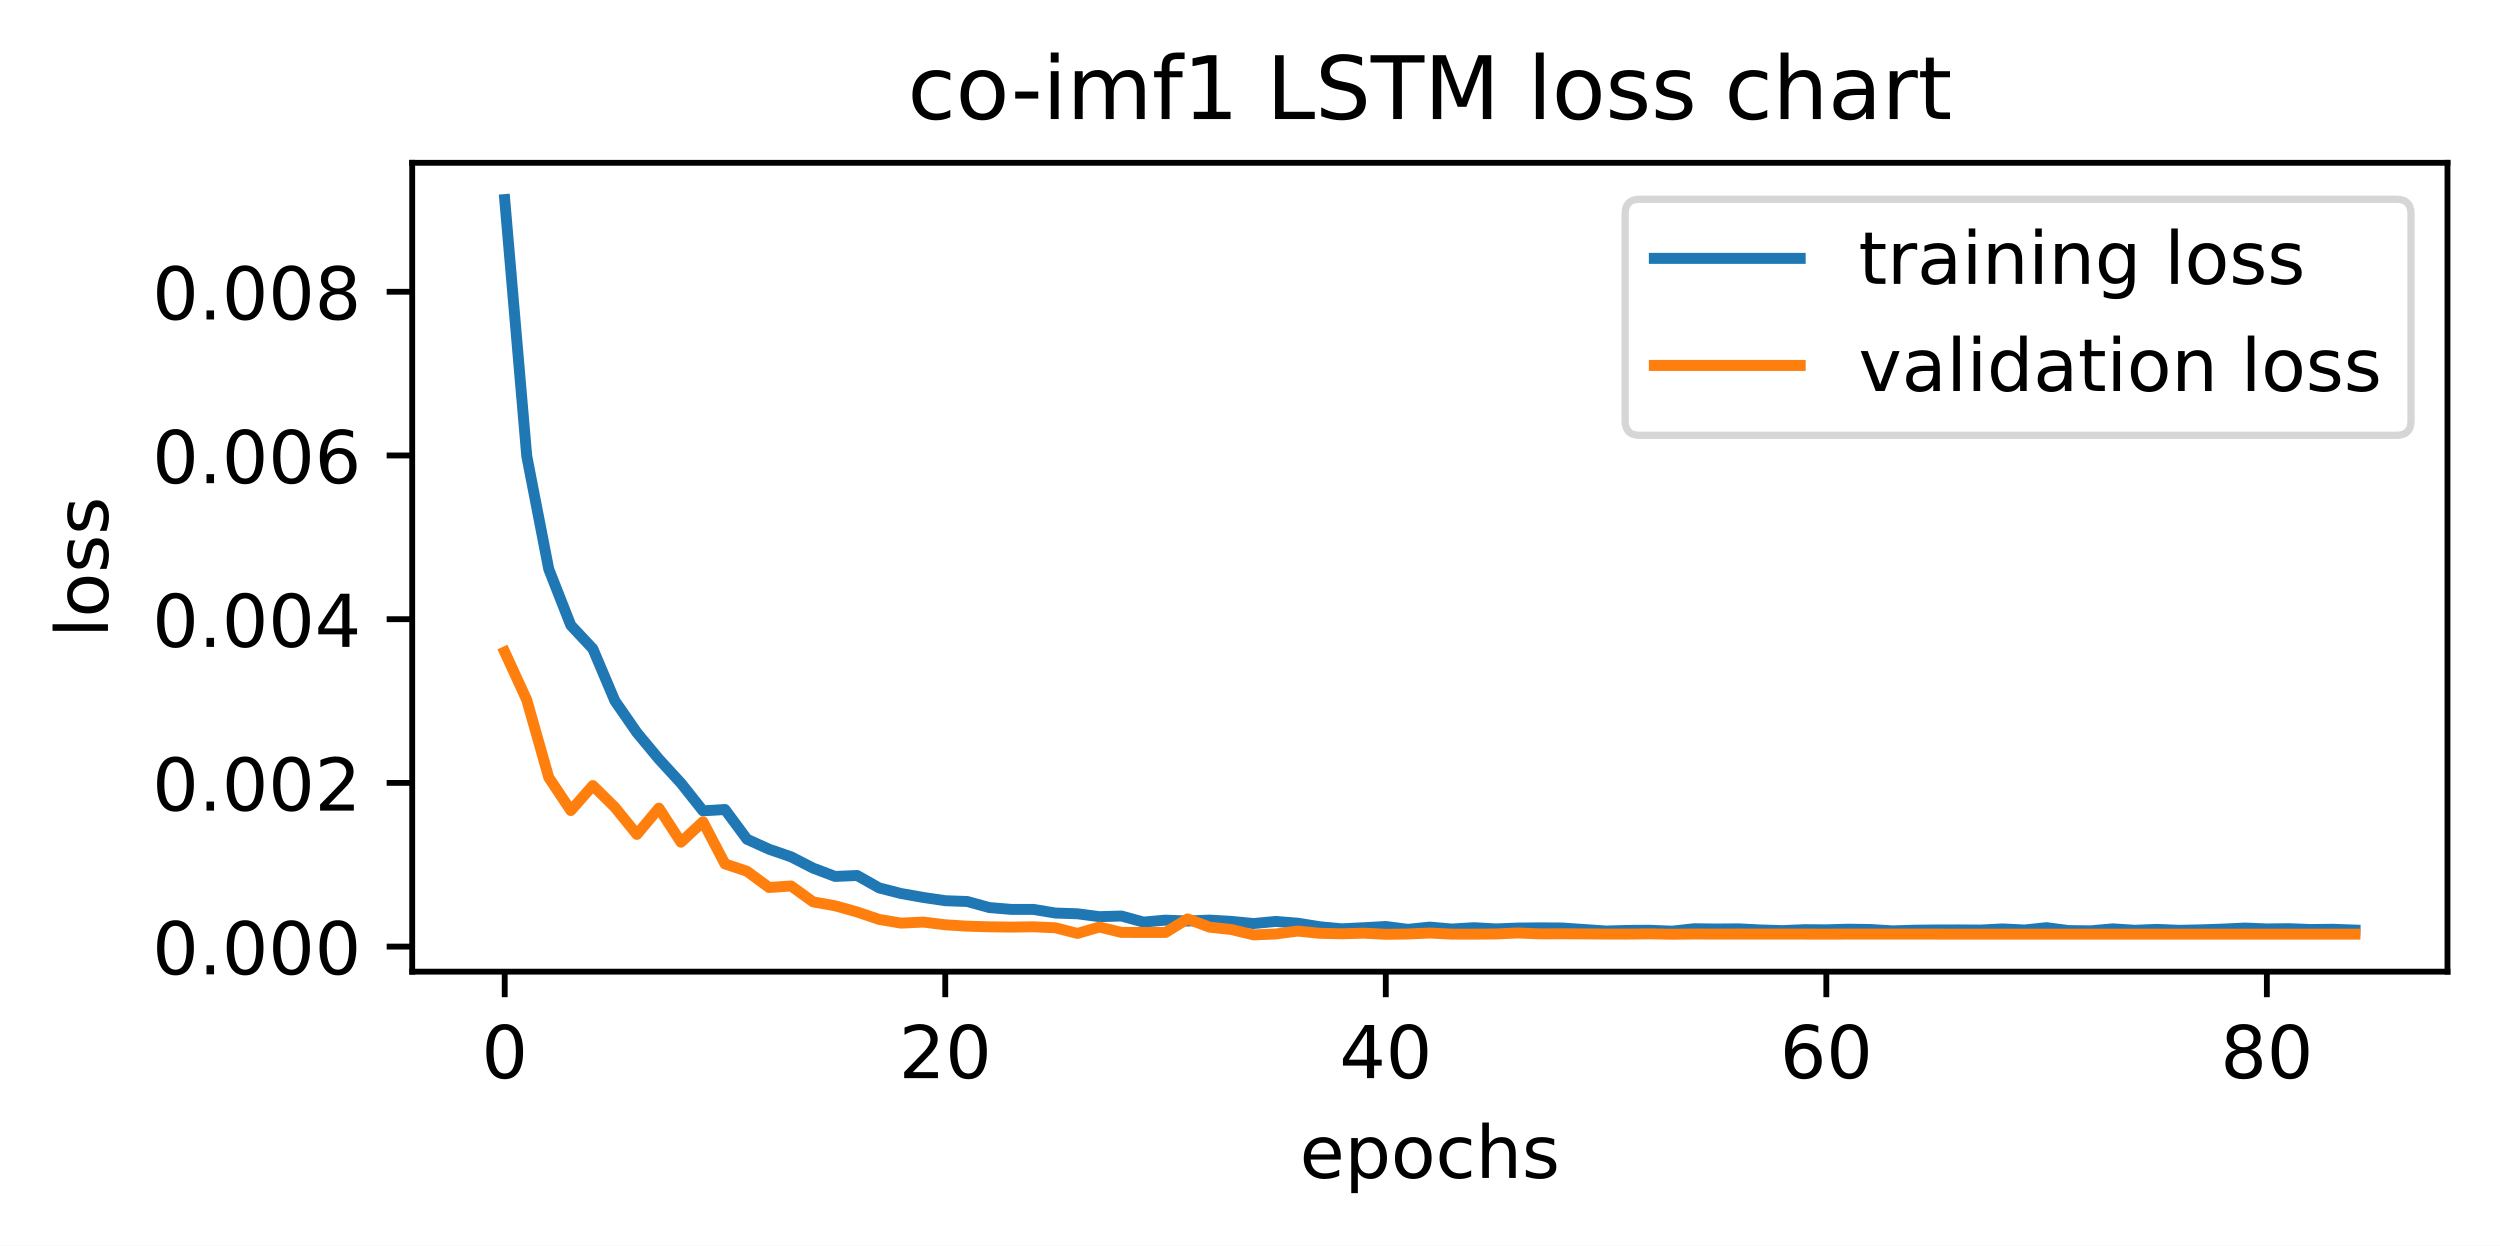
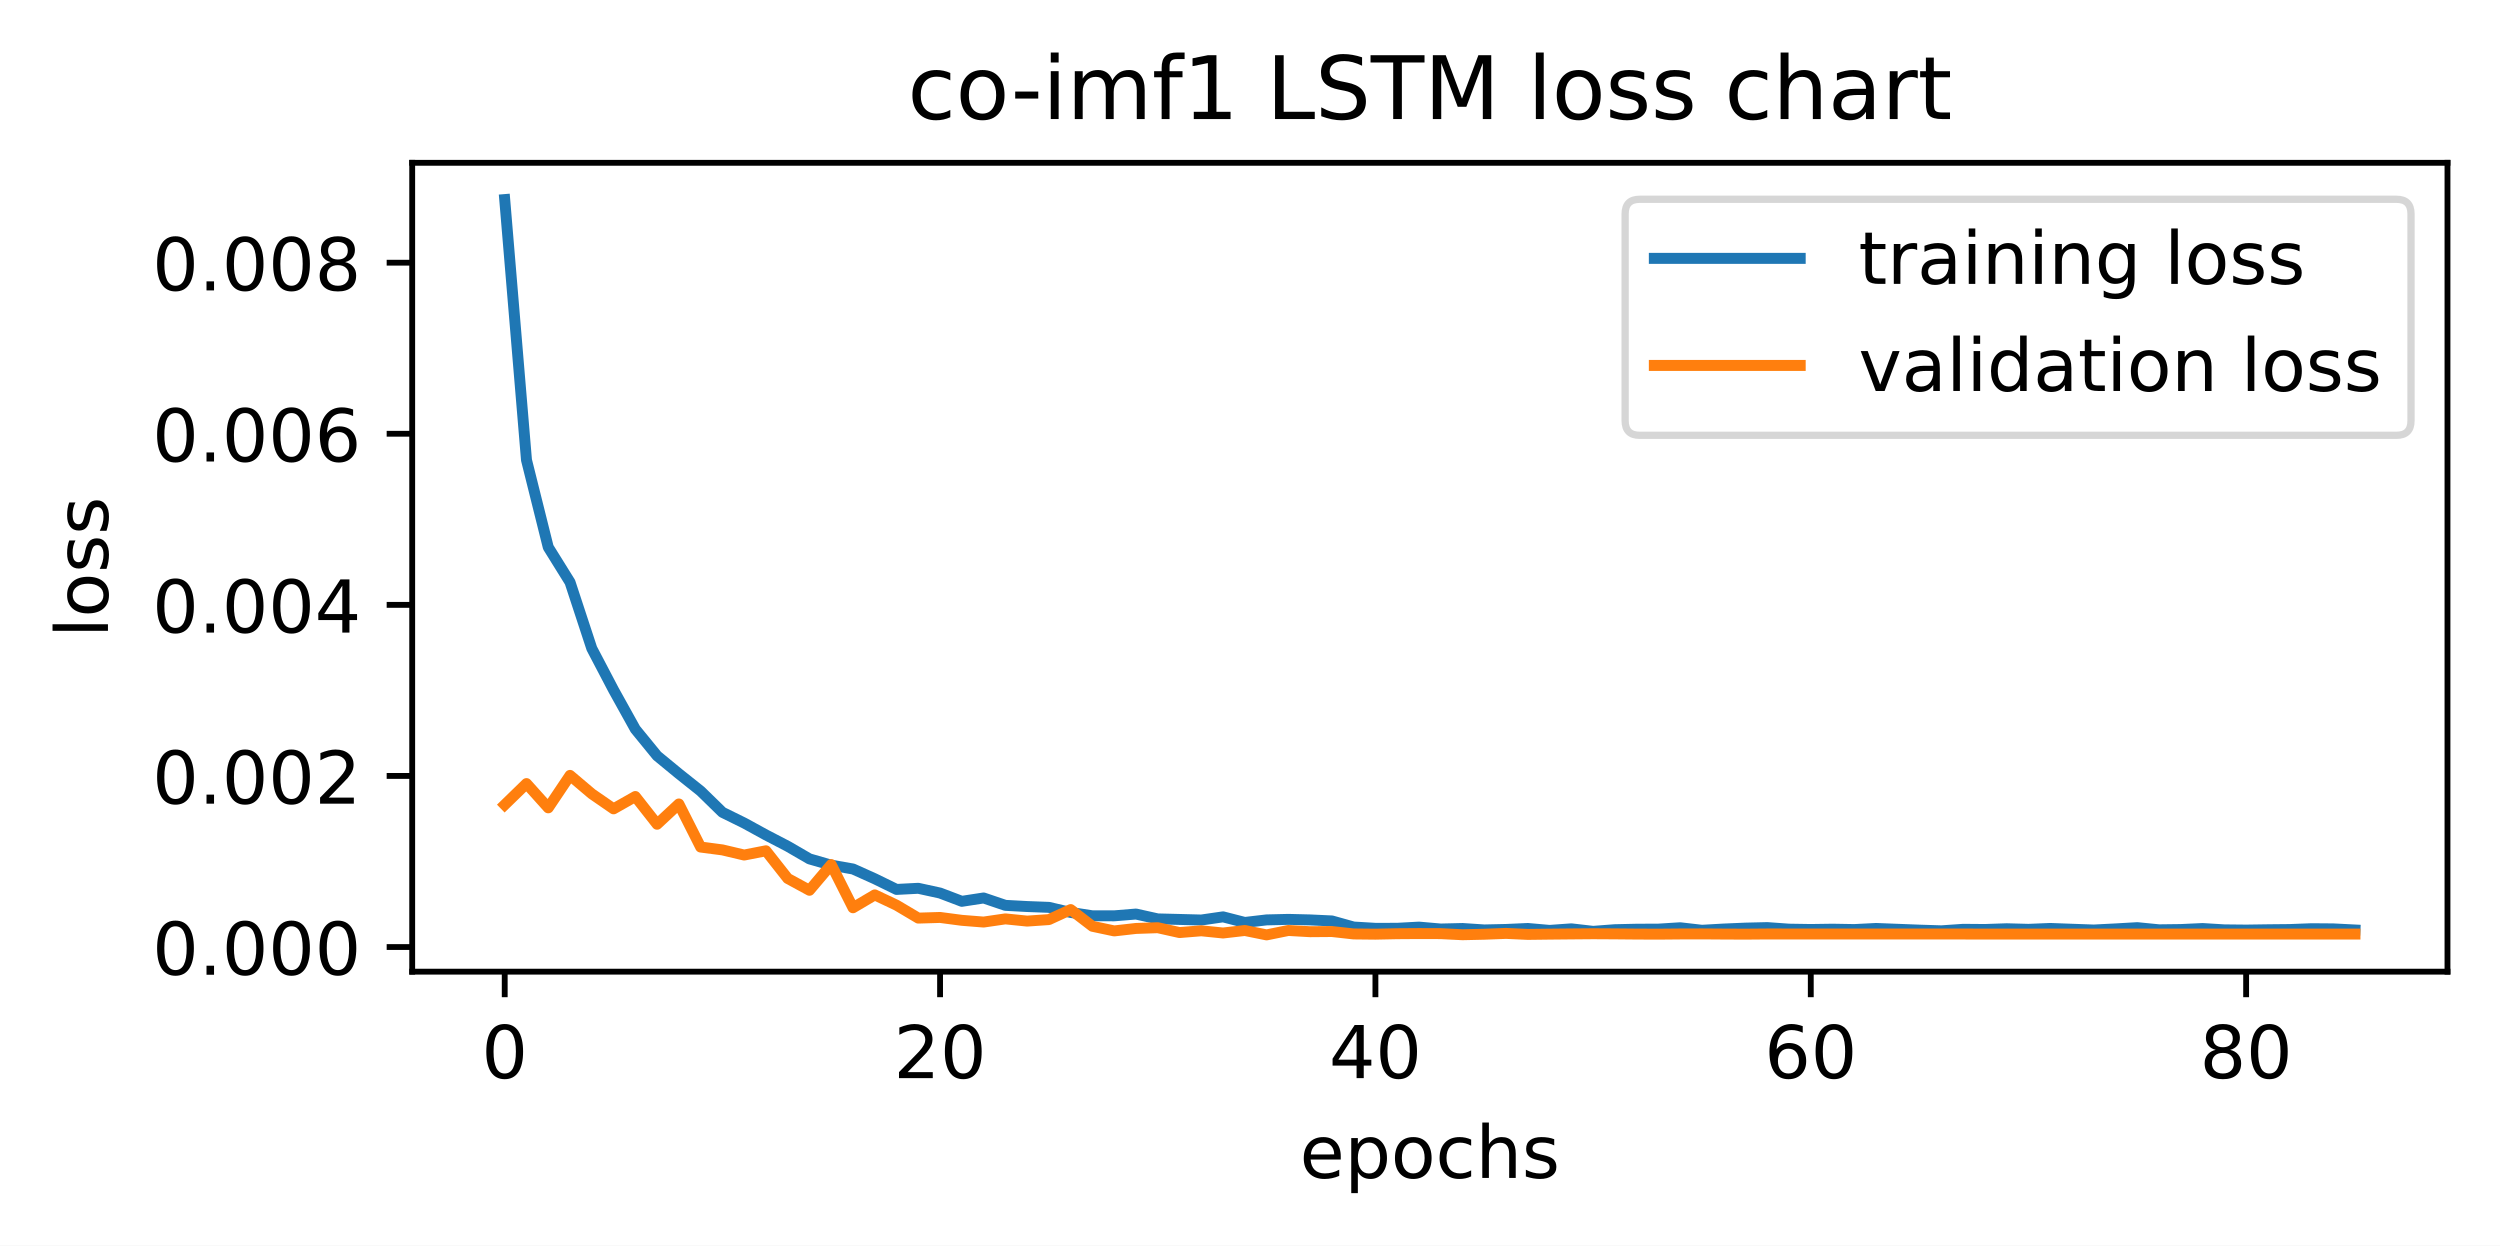
<svg xmlns="http://www.w3.org/2000/svg" xmlns:xlink="http://www.w3.org/1999/xlink" width="342.706pt" height="170.754pt" viewBox="0 0 342.706 170.754" version="1.1">
  <defs>
    <style type="text/css">*{stroke-linejoin: round; stroke-linecap: butt}</style>
  </defs>
  <g id="figure_1">
    <g id="patch_1">
      <path d="M -0 170.754  L 342.706 170.754  L 342.706 0  L -0 0  z " style="fill: #ffffff" />
    </g>
    <g id="axes_1">
      <g id="patch_2">
        <path d="M 56.506 133.198  L 335.506 133.198  L 335.506 22.318  L 56.506 22.318  z " style="fill: #ffffff" />
      </g>
      <g id="matplotlib.axis_1">
        <g id="xtick_1">
          <g id="line2d_1">
            <defs>
-               <path id="m27f9fc02e2" d="M 0 0  L 0 3.5  " style="stroke: #000000; stroke-width: 0.8" />
-             </defs>
-             <g>
-               <use xlink:href="#m27f9fc02e2" x="69.188" y="133.198" style="stroke: #000000; stroke-width: 0.8" />
+               <path id="m45d7b19f9b" d="M 0 0  L 0 3.5  " style="stroke: #000000; stroke-width: 0.8" />
+             </defs>
+             <g>
+               <use xlink:href="#m45d7b19f9b" x="69.188" y="133.198" style="stroke: #000000; stroke-width: 0.8" />
            </g>
          </g>
          <g id="text_1">
            <g transform="translate(66.00682 147.7966) scale(0.1 -0.1)">
              <defs>
                <path id="DejaVuSans-30" d="M 2034 4250  Q 1547 4250 1301 3770  Q 1056 3291 1056 2328  Q 1056 1369 1301 889  Q 1547 409 2034 409  Q 2525 409 2770 889  Q 3016 1369 3016 2328  Q 3016 3291 2770 3770  Q 2525 4250 2034 4250  z M 2034 4750  Q 2819 4750 3233 4129  Q 3647 3509 3647 2328  Q 3647 1150 3233 529  Q 2819 -91 2034 -91  Q 1250 -91 836 529  Q 422 1150 422 2328  Q 422 3509 836 4129  Q 1250 4750 2034 4750  z " transform="scale(0.015625)" />
              </defs>
              <use xlink:href="#DejaVuSans-30" />
            </g>
          </g>
        </g>
        <g id="xtick_2">
          <g id="line2d_2">
            <g>
-               <use xlink:href="#m27f9fc02e2" x="129.578" y="133.198" style="stroke: #000000; stroke-width: 0.8" />
+               <use xlink:href="#m45d7b19f9b" x="128.867" y="133.198" style="stroke: #000000; stroke-width: 0.8" />
            </g>
          </g>
          <g id="text_2">
-             <g transform="translate(123.2152 147.7966) scale(0.1 -0.1)">
+             <g transform="translate(122.5047 147.7966) scale(0.1 -0.1)">
              <defs>
                <path id="DejaVuSans-32" d="M 1228 531  L 3431 531  L 3431 0  L 469 0  L 469 531  Q 828 903 1448 1529  Q 2069 2156 2228 2338  Q 2531 2678 2651 2914  Q 2772 3150 2772 3378  Q 2772 3750 2511 3984  Q 2250 4219 1831 4219  Q 1534 4219 1204 4116  Q 875 4013 500 3803  L 500 4441  Q 881 4594 1212 4672  Q 1544 4750 1819 4750  Q 2544 4750 2975 4387  Q 3406 4025 3406 3419  Q 3406 3131 3298 2873  Q 3191 2616 2906 2266  Q 2828 2175 2409 1742  Q 1991 1309 1228 531  z " transform="scale(0.015625)" />
              </defs>
              <use xlink:href="#DejaVuSans-32" />
              <use xlink:href="#DejaVuSans-30" x="63.623" />
            </g>
          </g>
        </g>
        <g id="xtick_3">
          <g id="line2d_3">
            <g>
-               <use xlink:href="#m27f9fc02e2" x="189.967" y="133.198" style="stroke: #000000; stroke-width: 0.8" />
+               <use xlink:href="#m45d7b19f9b" x="188.546" y="133.198" style="stroke: #000000; stroke-width: 0.8" />
            </g>
          </g>
          <g id="text_3">
-             <g transform="translate(183.6048 147.7966) scale(0.1 -0.1)">
+             <g transform="translate(182.1839 147.7966) scale(0.1 -0.1)">
              <defs>
                <path id="DejaVuSans-34" d="M 2419 4116  L 825 1625  L 2419 1625  L 2419 4116  z M 2253 4666  L 3047 4666  L 3047 1625  L 3713 1625  L 3713 1100  L 3047 1100  L 3047 0  L 2419 0  L 2419 1100  L 313 1100  L 313 1709  L 2253 4666  z " transform="scale(0.015625)" />
              </defs>
              <use xlink:href="#DejaVuSans-34" />
              <use xlink:href="#DejaVuSans-30" x="63.623" />
            </g>
          </g>
        </g>
        <g id="xtick_4">
          <g id="line2d_4">
            <g>
-               <use xlink:href="#m27f9fc02e2" x="250.357" y="133.198" style="stroke: #000000; stroke-width: 0.8" />
+               <use xlink:href="#m45d7b19f9b" x="248.226" y="133.198" style="stroke: #000000; stroke-width: 0.8" />
            </g>
          </g>
          <g id="text_4">
-             <g transform="translate(243.9944 147.7966) scale(0.1 -0.1)">
+             <g transform="translate(241.863 147.7966) scale(0.1 -0.1)">
              <defs>
                <path id="DejaVuSans-36" d="M 2113 2584  Q 1688 2584 1439 2293  Q 1191 2003 1191 1497  Q 1191 994 1439 701  Q 1688 409 2113 409  Q 2538 409 2786 701  Q 3034 994 3034 1497  Q 3034 2003 2786 2293  Q 2538 2584 2113 2584  z M 3366 4563  L 3366 3988  Q 3128 4100 2886 4159  Q 2644 4219 2406 4219  Q 1781 4219 1451 3797  Q 1122 3375 1075 2522  Q 1259 2794 1537 2939  Q 1816 3084 2150 3084  Q 2853 3084 3261 2657  Q 3669 2231 3669 1497  Q 3669 778 3244 343  Q 2819 -91 2113 -91  Q 1303 -91 875 529  Q 447 1150 447 2328  Q 447 3434 972 4092  Q 1497 4750 2381 4750  Q 2619 4750 2861 4703  Q 3103 4656 3366 4563  z " transform="scale(0.015625)" />
              </defs>
              <use xlink:href="#DejaVuSans-36" />
              <use xlink:href="#DejaVuSans-30" x="63.623" />
            </g>
          </g>
        </g>
        <g id="xtick_5">
          <g id="line2d_5">
            <g>
-               <use xlink:href="#m27f9fc02e2" x="310.747" y="133.198" style="stroke: #000000; stroke-width: 0.8" />
+               <use xlink:href="#m45d7b19f9b" x="307.905" y="133.198" style="stroke: #000000; stroke-width: 0.8" />
            </g>
          </g>
          <g id="text_5">
-             <g transform="translate(304.384 147.7966) scale(0.1 -0.1)">
+             <g transform="translate(301.5421 147.7966) scale(0.1 -0.1)">
              <defs>
                <path id="DejaVuSans-38" d="M 2034 2216  Q 1584 2216 1326 1975  Q 1069 1734 1069 1313  Q 1069 891 1326 650  Q 1584 409 2034 409  Q 2484 409 2743 651  Q 3003 894 3003 1313  Q 3003 1734 2745 1975  Q 2488 2216 2034 2216  z M 1403 2484  Q 997 2584 770 2862  Q 544 3141 544 3541  Q 544 4100 942 4425  Q 1341 4750 2034 4750  Q 2731 4750 3128 4425  Q 3525 4100 3525 3541  Q 3525 3141 3298 2862  Q 3072 2584 2669 2484  Q 3125 2378 3379 2068  Q 3634 1759 3634 1313  Q 3634 634 3220 271  Q 2806 -91 2034 -91  Q 1263 -91 848 271  Q 434 634 434 1313  Q 434 1759 690 2068  Q 947 2378 1403 2484  z M 1172 3481  Q 1172 3119 1398 2916  Q 1625 2713 2034 2713  Q 2441 2713 2670 2916  Q 2900 3119 2900 3481  Q 2900 3844 2670 4047  Q 2441 4250 2034 4250  Q 1625 4250 1398 4047  Q 1172 3844 1172 3481  z " transform="scale(0.015625)" />
              </defs>
              <use xlink:href="#DejaVuSans-38" />
              <use xlink:href="#DejaVuSans-30" x="63.623" />
            </g>
          </g>
        </g>
        <g id="text_6">
          <g transform="translate(178.1734 161.4747) scale(0.1 -0.1)">
            <defs>
              <path id="DejaVuSans-65" d="M 3597 1894  L 3597 1613  L 953 1613  Q 991 1019 1311 708  Q 1631 397 2203 397  Q 2534 397 2845 478  Q 3156 559 3463 722  L 3463 178  Q 3153 47 2828 -22  Q 2503 -91 2169 -91  Q 1331 -91 842 396  Q 353 884 353 1716  Q 353 2575 817 3079  Q 1281 3584 2069 3584  Q 2775 3584 3186 3129  Q 3597 2675 3597 1894  z M 3022 2063  Q 3016 2534 2758 2815  Q 2500 3097 2075 3097  Q 1594 3097 1305 2825  Q 1016 2553 972 2059  L 3022 2063  z " transform="scale(0.015625)" />
              <path id="DejaVuSans-70" d="M 1159 525  L 1159 -1331  L 581 -1331  L 581 3500  L 1159 3500  L 1159 2969  Q 1341 3281 1617 3432  Q 1894 3584 2278 3584  Q 2916 3584 3314 3078  Q 3713 2572 3713 1747  Q 3713 922 3314 415  Q 2916 -91 2278 -91  Q 1894 -91 1617 61  Q 1341 213 1159 525  z M 3116 1747  Q 3116 2381 2855 2742  Q 2594 3103 2138 3103  Q 1681 3103 1420 2742  Q 1159 2381 1159 1747  Q 1159 1113 1420 752  Q 1681 391 2138 391  Q 2594 391 2855 752  Q 3116 1113 3116 1747  z " transform="scale(0.015625)" />
              <path id="DejaVuSans-6f" d="M 1959 3097  Q 1497 3097 1228 2736  Q 959 2375 959 1747  Q 959 1119 1226 758  Q 1494 397 1959 397  Q 2419 397 2687 759  Q 2956 1122 2956 1747  Q 2956 2369 2687 2733  Q 2419 3097 1959 3097  z M 1959 3584  Q 2709 3584 3137 3096  Q 3566 2609 3566 1747  Q 3566 888 3137 398  Q 2709 -91 1959 -91  Q 1206 -91 779 398  Q 353 888 353 1747  Q 353 2609 779 3096  Q 1206 3584 1959 3584  z " transform="scale(0.015625)" />
              <path id="DejaVuSans-63" d="M 3122 3366  L 3122 2828  Q 2878 2963 2633 3030  Q 2388 3097 2138 3097  Q 1578 3097 1268 2742  Q 959 2388 959 1747  Q 959 1106 1268 751  Q 1578 397 2138 397  Q 2388 397 2633 464  Q 2878 531 3122 666  L 3122 134  Q 2881 22 2623 -34  Q 2366 -91 2075 -91  Q 1284 -91 818 406  Q 353 903 353 1747  Q 353 2603 823 3093  Q 1294 3584 2113 3584  Q 2378 3584 2631 3529  Q 2884 3475 3122 3366  z " transform="scale(0.015625)" />
              <path id="DejaVuSans-68" d="M 3513 2113  L 3513 0  L 2938 0  L 2938 2094  Q 2938 2591 2744 2837  Q 2550 3084 2163 3084  Q 1697 3084 1428 2787  Q 1159 2491 1159 1978  L 1159 0  L 581 0  L 581 4863  L 1159 4863  L 1159 2956  Q 1366 3272 1645 3428  Q 1925 3584 2291 3584  Q 2894 3584 3203 3211  Q 3513 2838 3513 2113  z " transform="scale(0.015625)" />
              <path id="DejaVuSans-73" d="M 2834 3397  L 2834 2853  Q 2591 2978 2328 3040  Q 2066 3103 1784 3103  Q 1356 3103 1142 2972  Q 928 2841 928 2578  Q 928 2378 1081 2264  Q 1234 2150 1697 2047  L 1894 2003  Q 2506 1872 2764 1633  Q 3022 1394 3022 966  Q 3022 478 2636 193  Q 2250 -91 1575 -91  Q 1294 -91 989 -36  Q 684 19 347 128  L 347 722  Q 666 556 975 473  Q 1284 391 1588 391  Q 1994 391 2212 530  Q 2431 669 2431 922  Q 2431 1156 2273 1281  Q 2116 1406 1581 1522  L 1381 1569  Q 847 1681 609 1914  Q 372 2147 372 2553  Q 372 3047 722 3315  Q 1072 3584 1716 3584  Q 2034 3584 2315 3537  Q 2597 3491 2834 3397  z " transform="scale(0.015625)" />
            </defs>
            <use xlink:href="#DejaVuSans-65" />
            <use xlink:href="#DejaVuSans-70" x="61.523" />
            <use xlink:href="#DejaVuSans-6f" x="125" />
            <use xlink:href="#DejaVuSans-63" x="186.182" />
            <use xlink:href="#DejaVuSans-68" x="241.162" />
            <use xlink:href="#DejaVuSans-73" x="304.541" />
          </g>
        </g>
      </g>
      <g id="matplotlib.axis_2">
        <g id="ytick_1">
          <g id="line2d_6">
            <defs>
-               <path id="m0f286cb054" d="M 0 0  L -3.5 0  " style="stroke: #000000; stroke-width: 0.8" />
-             </defs>
-             <g>
-               <use xlink:href="#m0f286cb054" x="56.506" y="129.763" style="stroke: #000000; stroke-width: 0.8" />
+               <path id="ma3c0db9ebb" d="M 0 0  L -3.5 0  " style="stroke: #000000; stroke-width: 0.8" />
+             </defs>
+             <g>
+               <use xlink:href="#ma3c0db9ebb" x="56.506" y="129.822" style="stroke: #000000; stroke-width: 0.8" />
            </g>
          </g>
          <g id="text_7">
-             <g transform="translate(20.87813 133.5625) scale(0.1 -0.1)">
+             <g transform="translate(20.87813 133.6209) scale(0.1 -0.1)">
              <defs>
                <path id="DejaVuSans-2e" d="M 684 794  L 1344 794  L 1344 0  L 684 0  L 684 794  z " transform="scale(0.015625)" />
              </defs>
              <use xlink:href="#DejaVuSans-30" />
              <use xlink:href="#DejaVuSans-2e" x="63.623" />
              <use xlink:href="#DejaVuSans-30" x="95.41" />
              <use xlink:href="#DejaVuSans-30" x="159.033" />
              <use xlink:href="#DejaVuSans-30" x="222.656" />
            </g>
          </g>
        </g>
        <g id="ytick_2">
          <g id="line2d_7">
            <g>
-               <use xlink:href="#m0f286cb054" x="56.506" y="107.321" style="stroke: #000000; stroke-width: 0.8" />
+               <use xlink:href="#ma3c0db9ebb" x="56.506" y="106.369" style="stroke: #000000; stroke-width: 0.8" />
            </g>
          </g>
          <g id="text_8">
-             <g transform="translate(20.87813 111.1203) scale(0.1 -0.1)">
+             <g transform="translate(20.87813 110.1683) scale(0.1 -0.1)">
              <use xlink:href="#DejaVuSans-30" />
              <use xlink:href="#DejaVuSans-2e" x="63.623" />
              <use xlink:href="#DejaVuSans-30" x="95.41" />
              <use xlink:href="#DejaVuSans-30" x="159.033" />
              <use xlink:href="#DejaVuSans-32" x="222.656" />
            </g>
          </g>
        </g>
        <g id="ytick_3">
          <g id="line2d_8">
            <g>
-               <use xlink:href="#m0f286cb054" x="56.506" y="84.879" style="stroke: #000000; stroke-width: 0.8" />
+               <use xlink:href="#ma3c0db9ebb" x="56.506" y="82.916" style="stroke: #000000; stroke-width: 0.8" />
            </g>
          </g>
          <g id="text_9">
-             <g transform="translate(20.87813 88.67814) scale(0.1 -0.1)">
+             <g transform="translate(20.87813 86.71564) scale(0.1 -0.1)">
              <use xlink:href="#DejaVuSans-30" />
              <use xlink:href="#DejaVuSans-2e" x="63.623" />
              <use xlink:href="#DejaVuSans-30" x="95.41" />
              <use xlink:href="#DejaVuSans-30" x="159.033" />
              <use xlink:href="#DejaVuSans-34" x="222.656" />
            </g>
          </g>
        </g>
        <g id="ytick_4">
          <g id="line2d_9">
            <g>
-               <use xlink:href="#m0f286cb054" x="56.506" y="62.437" style="stroke: #000000; stroke-width: 0.8" />
+               <use xlink:href="#ma3c0db9ebb" x="56.506" y="59.464" style="stroke: #000000; stroke-width: 0.8" />
            </g>
          </g>
          <g id="text_10">
-             <g transform="translate(20.87813 66.23595) scale(0.1 -0.1)">
+             <g transform="translate(20.87813 63.26299) scale(0.1 -0.1)">
              <use xlink:href="#DejaVuSans-30" />
              <use xlink:href="#DejaVuSans-2e" x="63.623" />
              <use xlink:href="#DejaVuSans-30" x="95.41" />
              <use xlink:href="#DejaVuSans-30" x="159.033" />
              <use xlink:href="#DejaVuSans-36" x="222.656" />
            </g>
          </g>
        </g>
        <g id="ytick_5">
          <g id="line2d_10">
            <g>
-               <use xlink:href="#m0f286cb054" x="56.506" y="39.995" style="stroke: #000000; stroke-width: 0.8" />
+               <use xlink:href="#ma3c0db9ebb" x="56.506" y="36.011" style="stroke: #000000; stroke-width: 0.8" />
            </g>
          </g>
          <g id="text_11">
-             <g transform="translate(20.87813 43.79377) scale(0.1 -0.1)">
+             <g transform="translate(20.87813 39.81034) scale(0.1 -0.1)">
              <use xlink:href="#DejaVuSans-30" />
              <use xlink:href="#DejaVuSans-2e" x="63.623" />
              <use xlink:href="#DejaVuSans-30" x="95.41" />
              <use xlink:href="#DejaVuSans-30" x="159.033" />
              <use xlink:href="#DejaVuSans-38" x="222.656" />
            </g>
          </g>
        </g>
        <g id="text_12">
          <g transform="translate(14.79844 87.41594) rotate(-90) scale(0.1 -0.1)">
            <defs>
              <path id="DejaVuSans-6c" d="M 603 4863  L 1178 4863  L 1178 0  L 603 0  L 603 4863  z " transform="scale(0.015625)" />
            </defs>
            <use xlink:href="#DejaVuSans-6c" />
            <use xlink:href="#DejaVuSans-6f" x="27.783" />
            <use xlink:href="#DejaVuSans-73" x="88.965" />
            <use xlink:href="#DejaVuSans-73" x="141.064" />
          </g>
        </g>
      </g>
      <g id="line2d_11">
-         <path d="M 69.188 27.358  L 72.208 62.514  L 75.227 78.026  L 78.247 85.712  L 81.266 88.934  L 84.285 96.065  L 87.305 100.427  L 90.324 104.059  L 93.344 107.351  L 96.363 111.153  L 99.383 110.971  L 102.402 115.047  L 105.422 116.413  L 108.441 117.456  L 111.461 119.004  L 114.48 120.145  L 117.5 120.014  L 120.519 121.719  L 123.539 122.49  L 126.558 123.023  L 129.578 123.472  L 132.597 123.58  L 135.617 124.409  L 138.636 124.664  L 141.656 124.66  L 144.675 125.161  L 147.695 125.263  L 150.714 125.658  L 153.734 125.569  L 156.753 126.402  L 159.772 126.134  L 162.792 126.259  L 165.811 126.128  L 168.831 126.308  L 171.85 126.603  L 174.87 126.311  L 177.889 126.554  L 180.909 127.039  L 183.928 127.324  L 186.948 127.175  L 189.967 127.006  L 192.987 127.396  L 196.006 127.089  L 199.026 127.355  L 202.045 127.171  L 205.065 127.339  L 208.084 127.219  L 211.104 127.193  L 214.123 127.211  L 217.143 127.42  L 220.162 127.628  L 223.182 127.541  L 226.201 127.525  L 229.221 127.647  L 232.24 127.313  L 235.259 127.352  L 238.279 127.328  L 241.298 127.479  L 244.318 127.57  L 247.337 127.442  L 250.357 127.462  L 253.376 127.377  L 256.396 127.418  L 259.415 127.607  L 262.435 127.513  L 265.454 127.481  L 268.474 127.473  L 271.493 127.494  L 274.513 127.339  L 277.532 127.486  L 280.552 127.169  L 283.571 127.567  L 286.591 127.603  L 289.61 127.329  L 292.63 127.524  L 295.649 127.401  L 298.669 127.529  L 301.688 127.467  L 304.708 127.363  L 307.727 127.22  L 310.747 127.34  L 313.766 127.306  L 316.785 127.42  L 319.805 127.387  L 322.824 127.497  " clip-path="url(#p9b8fa77110)" style="fill: none; stroke: #1f77b4; stroke-width: 1.5; stroke-linecap: square" />
+         <path d="M 69.188 27.358  L 72.172 63.058  L 75.156 75.015  L 78.14 79.811  L 81.124 88.89  L 84.108 94.58  L 87.092 99.954  L 90.076 103.607  L 93.06 106.063  L 96.044 108.44  L 99.028 111.351  L 102.012 112.822  L 104.996 114.457  L 107.98 116.009  L 110.963 117.738  L 113.947 118.601  L 116.931 119.124  L 119.915 120.465  L 122.899 121.924  L 125.883 121.77  L 128.867 122.422  L 131.851 123.555  L 134.835 123.096  L 137.819 124.108  L 140.803 124.269  L 143.787 124.383  L 146.771 125.08  L 149.755 125.543  L 152.739 125.544  L 155.723 125.299  L 158.707 125.964  L 161.691 126.039  L 164.675 126.118  L 167.659 125.685  L 170.643 126.451  L 173.627 126.102  L 176.611 126.03  L 179.594 126.104  L 182.578 126.244  L 185.562 127.079  L 188.546 127.257  L 191.53 127.253  L 194.514 127.09  L 197.498 127.351  L 200.482 127.28  L 203.466 127.477  L 206.45 127.411  L 209.434 127.277  L 212.418 127.54  L 215.402 127.327  L 218.386 127.671  L 221.37 127.446  L 224.354 127.378  L 227.338 127.366  L 230.322 127.179  L 233.306 127.523  L 236.29 127.354  L 239.274 127.228  L 242.258 127.156  L 245.242 127.37  L 248.226 127.418  L 251.209 127.374  L 254.193 127.426  L 257.177 127.275  L 260.161 127.391  L 263.145 127.505  L 266.129 127.598  L 269.113 127.393  L 272.097 127.417  L 275.081 127.315  L 278.065 127.395  L 281.049 127.273  L 284.033 127.383  L 287.017 127.489  L 290.001 127.336  L 292.985 127.165  L 295.969 127.46  L 298.953 127.423  L 301.937 127.285  L 304.921 127.467  L 307.905 127.497  L 310.889 127.453  L 313.873 127.424  L 316.857 127.31  L 319.84 127.333  L 322.824 127.485  " clip-path="url(#p5380935f38)" style="fill: none; stroke: #1f77b4; stroke-width: 1.5; stroke-linecap: square" />
      </g>
      <g id="line2d_12">
-         <path d="M 69.188 89.376  L 72.208 95.949  L 75.227 106.587  L 78.247 111.111  L 81.266 107.688  L 84.285 110.661  L 87.305 114.384  L 90.324 110.78  L 93.344 115.45  L 96.363 112.649  L 99.383 118.428  L 102.402 119.437  L 105.422 121.66  L 108.441 121.452  L 111.461 123.631  L 114.48 124.17  L 117.5 125.016  L 120.519 126.039  L 123.539 126.545  L 126.558 126.4  L 129.578 126.772  L 132.597 126.962  L 135.617 127.05  L 138.636 127.087  L 141.656 127.046  L 144.675 127.184  L 147.695 127.955  L 150.714 127.082  L 153.734 127.818  L 156.753 127.821  L 159.772 127.827  L 162.792 125.965  L 165.811 127.097  L 168.831 127.428  L 171.85 128.158  L 174.87 128.034  L 177.889 127.634  L 180.909 127.939  L 183.928 128.006  L 186.948 127.919  L 189.967 128.079  L 192.987 128.034  L 196.006 127.903  L 199.026 128.055  L 202.045 128.055  L 205.065 128.029  L 208.084 127.895  L 211.104 128.019  L 214.123 128.006  L 217.143 128.021  L 220.162 128.044  L 223.182 128.049  L 226.201 128.014  L 229.221 128.07  L 232.24 128.035  L 235.259 128.045  L 238.279 128.04  L 241.298 128.042  L 244.318 128.044  L 247.337 128.048  L 250.357 128.051  L 253.376 128.047  L 256.396 128.045  L 259.415 128.048  L 262.435 128.047  L 265.454 128.048  L 268.474 128.053  L 271.493 128.053  L 274.513 128.053  L 277.532 128.054  L 280.552 128.053  L 283.571 128.053  L 286.591 128.053  L 289.61 128.053  L 292.63 128.053  L 295.649 128.054  L 298.669 128.053  L 301.688 128.054  L 304.708 128.054  L 307.727 128.053  L 310.747 128.054  L 313.766 128.054  L 316.785 128.054  L 319.805 128.054  L 322.824 128.054  " clip-path="url(#p9b8fa77110)" style="fill: none; stroke: #ff7f0e; stroke-width: 1.5; stroke-linecap: square" />
+         <path d="M 69.188 110.32  L 72.172 107.416  L 75.156 110.74  L 78.14 106.292  L 81.124 108.818  L 84.108 110.878  L 87.092 109.188  L 90.076 112.99  L 93.06 110.211  L 96.044 116.117  L 99.028 116.506  L 102.012 117.212  L 104.996 116.629  L 107.98 120.42  L 110.963 122.042  L 113.947 118.52  L 116.931 124.439  L 119.915 122.673  L 122.899 124.086  L 125.883 125.856  L 128.867 125.766  L 131.851 126.16  L 134.835 126.398  L 137.819 125.963  L 140.803 126.266  L 143.787 126.06  L 146.771 124.689  L 149.755 126.978  L 152.739 127.612  L 155.723 127.274  L 158.707 127.172  L 161.691 127.838  L 164.675 127.596  L 167.659 127.898  L 170.643 127.554  L 173.627 128.158  L 176.611 127.552  L 179.594 127.72  L 182.578 127.696  L 185.562 128.027  L 188.546 128.058  L 191.53 127.996  L 194.514 127.975  L 197.498 127.985  L 200.482 128.135  L 203.466 128.067  L 206.45 127.953  L 209.434 128.09  L 212.418 128.053  L 215.402 128.024  L 218.386 127.999  L 221.37 128.016  L 224.354 128.044  L 227.338 128.056  L 230.322 128.029  L 233.306 128.021  L 236.29 128.042  L 239.274 128.055  L 242.258 128.03  L 245.242 128.032  L 248.226 128.032  L 251.209 128.037  L 254.193 128.036  L 257.177 128.036  L 260.161 128.033  L 263.145 128.038  L 266.129 128.036  L 269.113 128.038  L 272.097 128.043  L 275.081 128.043  L 278.065 128.043  L 281.049 128.043  L 284.033 128.043  L 287.017 128.044  L 290.001 128.044  L 292.985 128.044  L 295.969 128.044  L 298.953 128.044  L 301.937 128.045  L 304.921 128.045  L 307.905 128.045  L 310.889 128.045  L 313.873 128.045  L 316.857 128.045  L 319.84 128.045  L 322.824 128.045  " clip-path="url(#p5380935f38)" style="fill: none; stroke: #ff7f0e; stroke-width: 1.5; stroke-linecap: square" />
      </g>
      <g id="patch_3">
        <path d="M 56.506 133.198  L 56.506 22.318  " style="fill: none; stroke: #000000; stroke-width: 0.8; stroke-linejoin: miter; stroke-linecap: square" />
      </g>
      <g id="patch_4">
        <path d="M 335.506 133.198  L 335.506 22.318  " style="fill: none; stroke: #000000; stroke-width: 0.8; stroke-linejoin: miter; stroke-linecap: square" />
      </g>
      <g id="patch_5">
        <path d="M 56.506 133.198  L 335.506 133.198  " style="fill: none; stroke: #000000; stroke-width: 0.8; stroke-linejoin: miter; stroke-linecap: square" />
      </g>
      <g id="patch_6">
        <path d="M 56.506 22.318  L 335.506 22.318  " style="fill: none; stroke: #000000; stroke-width: 0.8; stroke-linejoin: miter; stroke-linecap: square" />
      </g>
      <g id="text_13">
        <g transform="translate(124.4169 16.31812) scale(0.12 -0.12)">
          <defs>
            <path id="DejaVuSans-2d" d="M 313 2009  L 1997 2009  L 1997 1497  L 313 1497  L 313 2009  z " transform="scale(0.015625)" />
            <path id="DejaVuSans-69" d="M 603 3500  L 1178 3500  L 1178 0  L 603 0  L 603 3500  z M 603 4863  L 1178 4863  L 1178 4134  L 603 4134  L 603 4863  z " transform="scale(0.015625)" />
            <path id="DejaVuSans-6d" d="M 3328 2828  Q 3544 3216 3844 3400  Q 4144 3584 4550 3584  Q 5097 3584 5394 3201  Q 5691 2819 5691 2113  L 5691 0  L 5113 0  L 5113 2094  Q 5113 2597 4934 2840  Q 4756 3084 4391 3084  Q 3944 3084 3684 2787  Q 3425 2491 3425 1978  L 3425 0  L 2847 0  L 2847 2094  Q 2847 2600 2669 2842  Q 2491 3084 2119 3084  Q 1678 3084 1418 2786  Q 1159 2488 1159 1978  L 1159 0  L 581 0  L 581 3500  L 1159 3500  L 1159 2956  Q 1356 3278 1631 3431  Q 1906 3584 2284 3584  Q 2666 3584 2933 3390  Q 3200 3197 3328 2828  z " transform="scale(0.015625)" />
            <path id="DejaVuSans-66" d="M 2375 4863  L 2375 4384  L 1825 4384  Q 1516 4384 1395 4259  Q 1275 4134 1275 3809  L 1275 3500  L 2222 3500  L 2222 3053  L 1275 3053  L 1275 0  L 697 0  L 697 3053  L 147 3053  L 147 3500  L 697 3500  L 697 3744  Q 697 4328 969 4595  Q 1241 4863 1831 4863  L 2375 4863  z " transform="scale(0.015625)" />
            <path id="DejaVuSans-31" d="M 794 531  L 1825 531  L 1825 4091  L 703 3866  L 703 4441  L 1819 4666  L 2450 4666  L 2450 531  L 3481 531  L 3481 0  L 794 0  L 794 531  z " transform="scale(0.015625)" />
            <path id="DejaVuSans-20" transform="scale(0.015625)" />
            <path id="DejaVuSans-4c" d="M 628 4666  L 1259 4666  L 1259 531  L 3531 531  L 3531 0  L 628 0  L 628 4666  z " transform="scale(0.015625)" />
            <path id="DejaVuSans-53" d="M 3425 4513  L 3425 3897  Q 3066 4069 2747 4153  Q 2428 4238 2131 4238  Q 1616 4238 1336 4038  Q 1056 3838 1056 3469  Q 1056 3159 1242 3001  Q 1428 2844 1947 2747  L 2328 2669  Q 3034 2534 3370 2195  Q 3706 1856 3706 1288  Q 3706 609 3251 259  Q 2797 -91 1919 -91  Q 1588 -91 1214 -16  Q 841 59 441 206  L 441 856  Q 825 641 1194 531  Q 1563 422 1919 422  Q 2459 422 2753 634  Q 3047 847 3047 1241  Q 3047 1584 2836 1778  Q 2625 1972 2144 2069  L 1759 2144  Q 1053 2284 737 2584  Q 422 2884 422 3419  Q 422 4038 858 4394  Q 1294 4750 2059 4750  Q 2388 4750 2728 4690  Q 3069 4631 3425 4513  z " transform="scale(0.015625)" />
            <path id="DejaVuSans-54" d="M -19 4666  L 3928 4666  L 3928 4134  L 2272 4134  L 2272 0  L 1638 0  L 1638 4134  L -19 4134  L -19 4666  z " transform="scale(0.015625)" />
            <path id="DejaVuSans-4d" d="M 628 4666  L 1569 4666  L 2759 1491  L 3956 4666  L 4897 4666  L 4897 0  L 4281 0  L 4281 4097  L 3078 897  L 2444 897  L 1241 4097  L 1241 0  L 628 0  L 628 4666  z " transform="scale(0.015625)" />
            <path id="DejaVuSans-61" d="M 2194 1759  Q 1497 1759 1228 1600  Q 959 1441 959 1056  Q 959 750 1161 570  Q 1363 391 1709 391  Q 2188 391 2477 730  Q 2766 1069 2766 1631  L 2766 1759  L 2194 1759  z M 3341 1997  L 3341 0  L 2766 0  L 2766 531  Q 2569 213 2275 61  Q 1981 -91 1556 -91  Q 1019 -91 701 211  Q 384 513 384 1019  Q 384 1609 779 1909  Q 1175 2209 1959 2209  L 2766 2209  L 2766 2266  Q 2766 2663 2505 2880  Q 2244 3097 1772 3097  Q 1472 3097 1187 3025  Q 903 2953 641 2809  L 641 3341  Q 956 3463 1253 3523  Q 1550 3584 1831 3584  Q 2591 3584 2966 3190  Q 3341 2797 3341 1997  z " transform="scale(0.015625)" />
            <path id="DejaVuSans-72" d="M 2631 2963  Q 2534 3019 2420 3045  Q 2306 3072 2169 3072  Q 1681 3072 1420 2755  Q 1159 2438 1159 1844  L 1159 0  L 581 0  L 581 3500  L 1159 3500  L 1159 2956  Q 1341 3275 1631 3429  Q 1922 3584 2338 3584  Q 2397 3584 2469 3576  Q 2541 3569 2628 3553  L 2631 2963  z " transform="scale(0.015625)" />
            <path id="DejaVuSans-74" d="M 1172 4494  L 1172 3500  L 2356 3500  L 2356 3053  L 1172 3053  L 1172 1153  Q 1172 725 1289 603  Q 1406 481 1766 481  L 2356 481  L 2356 0  L 1766 0  Q 1100 0 847 248  Q 594 497 594 1153  L 594 3053  L 172 3053  L 172 3500  L 594 3500  L 594 4494  L 1172 4494  z " transform="scale(0.015625)" />
          </defs>
          <use xlink:href="#DejaVuSans-63" />
          <use xlink:href="#DejaVuSans-6f" x="54.98" />
          <use xlink:href="#DejaVuSans-2d" x="118.037" />
          <use xlink:href="#DejaVuSans-69" x="154.121" />
          <use xlink:href="#DejaVuSans-6d" x="181.904" />
          <use xlink:href="#DejaVuSans-66" x="279.316" />
          <use xlink:href="#DejaVuSans-31" x="314.521" />
          <use xlink:href="#DejaVuSans-20" x="378.145" />
          <use xlink:href="#DejaVuSans-4c" x="409.932" />
          <use xlink:href="#DejaVuSans-53" x="465.645" />
          <use xlink:href="#DejaVuSans-54" x="529.121" />
          <use xlink:href="#DejaVuSans-4d" x="590.205" />
          <use xlink:href="#DejaVuSans-20" x="676.484" />
          <use xlink:href="#DejaVuSans-6c" x="708.271" />
          <use xlink:href="#DejaVuSans-6f" x="736.055" />
          <use xlink:href="#DejaVuSans-73" x="797.236" />
          <use xlink:href="#DejaVuSans-73" x="849.336" />
          <use xlink:href="#DejaVuSans-20" x="901.436" />
          <use xlink:href="#DejaVuSans-63" x="933.223" />
          <use xlink:href="#DejaVuSans-68" x="988.203" />
          <use xlink:href="#DejaVuSans-61" x="1051.582" />
          <use xlink:href="#DejaVuSans-72" x="1112.861" />
          <use xlink:href="#DejaVuSans-74" x="1153.975" />
        </g>
      </g>
      <g id="legend_1">
        <g id="patch_7">
          <path d="M 224.778 59.674  L 328.506 59.674  Q 330.506 59.674 330.506 57.674  L 330.506 29.318  Q 330.506 27.318 328.506 27.318  L 224.778 27.318  Q 222.778 27.318 222.778 29.318  L 222.778 57.674  Q 222.778 59.674 224.778 59.674  z " style="fill: #ffffff; opacity: 0.8; stroke: #cccccc; stroke-linejoin: miter" />
        </g>
        <g id="line2d_13">
          <path d="M 226.778 35.417  L 236.778 35.417  L 246.778 35.417  " style="fill: none; stroke: #1f77b4; stroke-width: 1.5; stroke-linecap: square" />
        </g>
        <g id="text_14">
          <g transform="translate(254.7781 38.91656) scale(0.1 -0.1)">
            <defs>
              <path id="DejaVuSans-6e" d="M 3513 2113  L 3513 0  L 2938 0  L 2938 2094  Q 2938 2591 2744 2837  Q 2550 3084 2163 3084  Q 1697 3084 1428 2787  Q 1159 2491 1159 1978  L 1159 0  L 581 0  L 581 3500  L 1159 3500  L 1159 2956  Q 1366 3272 1645 3428  Q 1925 3584 2291 3584  Q 2894 3584 3203 3211  Q 3513 2838 3513 2113  z " transform="scale(0.015625)" />
              <path id="DejaVuSans-67" d="M 2906 1791  Q 2906 2416 2648 2759  Q 2391 3103 1925 3103  Q 1463 3103 1205 2759  Q 947 2416 947 1791  Q 947 1169 1205 825  Q 1463 481 1925 481  Q 2391 481 2648 825  Q 2906 1169 2906 1791  z M 3481 434  Q 3481 -459 3084 -895  Q 2688 -1331 1869 -1331  Q 1566 -1331 1297 -1286  Q 1028 -1241 775 -1147  L 775 -588  Q 1028 -725 1275 -790  Q 1522 -856 1778 -856  Q 2344 -856 2625 -561  Q 2906 -266 2906 331  L 2906 616  Q 2728 306 2450 153  Q 2172 0 1784 0  Q 1141 0 747 490  Q 353 981 353 1791  Q 353 2603 747 3093  Q 1141 3584 1784 3584  Q 2172 3584 2450 3431  Q 2728 3278 2906 2969  L 2906 3500  L 3481 3500  L 3481 434  z " transform="scale(0.015625)" />
            </defs>
            <use xlink:href="#DejaVuSans-74" />
            <use xlink:href="#DejaVuSans-72" x="39.209" />
            <use xlink:href="#DejaVuSans-61" x="80.322" />
            <use xlink:href="#DejaVuSans-69" x="141.602" />
            <use xlink:href="#DejaVuSans-6e" x="169.385" />
            <use xlink:href="#DejaVuSans-69" x="232.764" />
            <use xlink:href="#DejaVuSans-6e" x="260.547" />
            <use xlink:href="#DejaVuSans-67" x="323.926" />
            <use xlink:href="#DejaVuSans-20" x="387.402" />
            <use xlink:href="#DejaVuSans-6c" x="419.189" />
            <use xlink:href="#DejaVuSans-6f" x="446.973" />
            <use xlink:href="#DejaVuSans-73" x="508.154" />
            <use xlink:href="#DejaVuSans-73" x="560.254" />
          </g>
        </g>
        <g id="line2d_14">
          <path d="M 226.778 50.095  L 236.778 50.095  L 246.778 50.095  " style="fill: none; stroke: #ff7f0e; stroke-width: 1.5; stroke-linecap: square" />
        </g>
        <g id="text_15">
          <g transform="translate(254.7781 53.59469) scale(0.1 -0.1)">
            <defs>
              <path id="DejaVuSans-76" d="M 191 3500  L 800 3500  L 1894 563  L 2988 3500  L 3597 3500  L 2284 0  L 1503 0  L 191 3500  z " transform="scale(0.015625)" />
              <path id="DejaVuSans-64" d="M 2906 2969  L 2906 4863  L 3481 4863  L 3481 0  L 2906 0  L 2906 525  Q 2725 213 2448 61  Q 2172 -91 1784 -91  Q 1150 -91 751 415  Q 353 922 353 1747  Q 353 2572 751 3078  Q 1150 3584 1784 3584  Q 2172 3584 2448 3432  Q 2725 3281 2906 2969  z M 947 1747  Q 947 1113 1208 752  Q 1469 391 1925 391  Q 2381 391 2643 752  Q 2906 1113 2906 1747  Q 2906 2381 2643 2742  Q 2381 3103 1925 3103  Q 1469 3103 1208 2742  Q 947 2381 947 1747  z " transform="scale(0.015625)" />
            </defs>
            <use xlink:href="#DejaVuSans-76" />
            <use xlink:href="#DejaVuSans-61" x="59.18" />
            <use xlink:href="#DejaVuSans-6c" x="120.459" />
            <use xlink:href="#DejaVuSans-69" x="148.242" />
            <use xlink:href="#DejaVuSans-64" x="176.025" />
            <use xlink:href="#DejaVuSans-61" x="239.502" />
            <use xlink:href="#DejaVuSans-74" x="300.781" />
            <use xlink:href="#DejaVuSans-69" x="339.99" />
            <use xlink:href="#DejaVuSans-6f" x="367.773" />
            <use xlink:href="#DejaVuSans-6e" x="428.955" />
            <use xlink:href="#DejaVuSans-20" x="492.334" />
            <use xlink:href="#DejaVuSans-6c" x="524.121" />
            <use xlink:href="#DejaVuSans-6f" x="551.904" />
            <use xlink:href="#DejaVuSans-73" x="613.086" />
            <use xlink:href="#DejaVuSans-73" x="665.186" />
          </g>
        </g>
      </g>
    </g>
  </g>
  <defs>
-     <clipPath id="p9b8fa77110">
+     <clipPath id="p5380935f38">
      <rect x="56.506" y="22.318" width="279" height="110.88" />
    </clipPath>
  </defs>
</svg>
